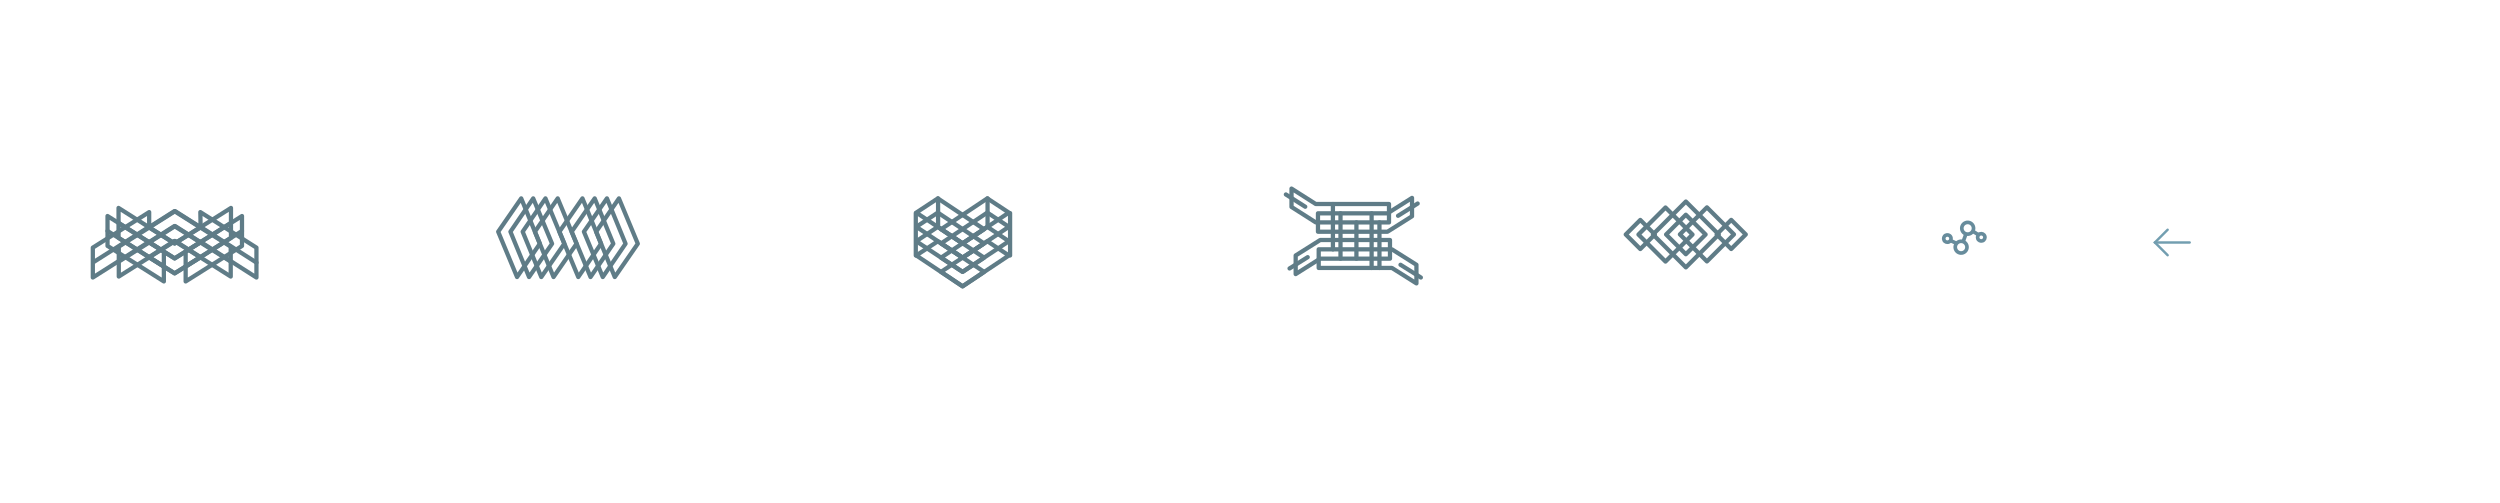
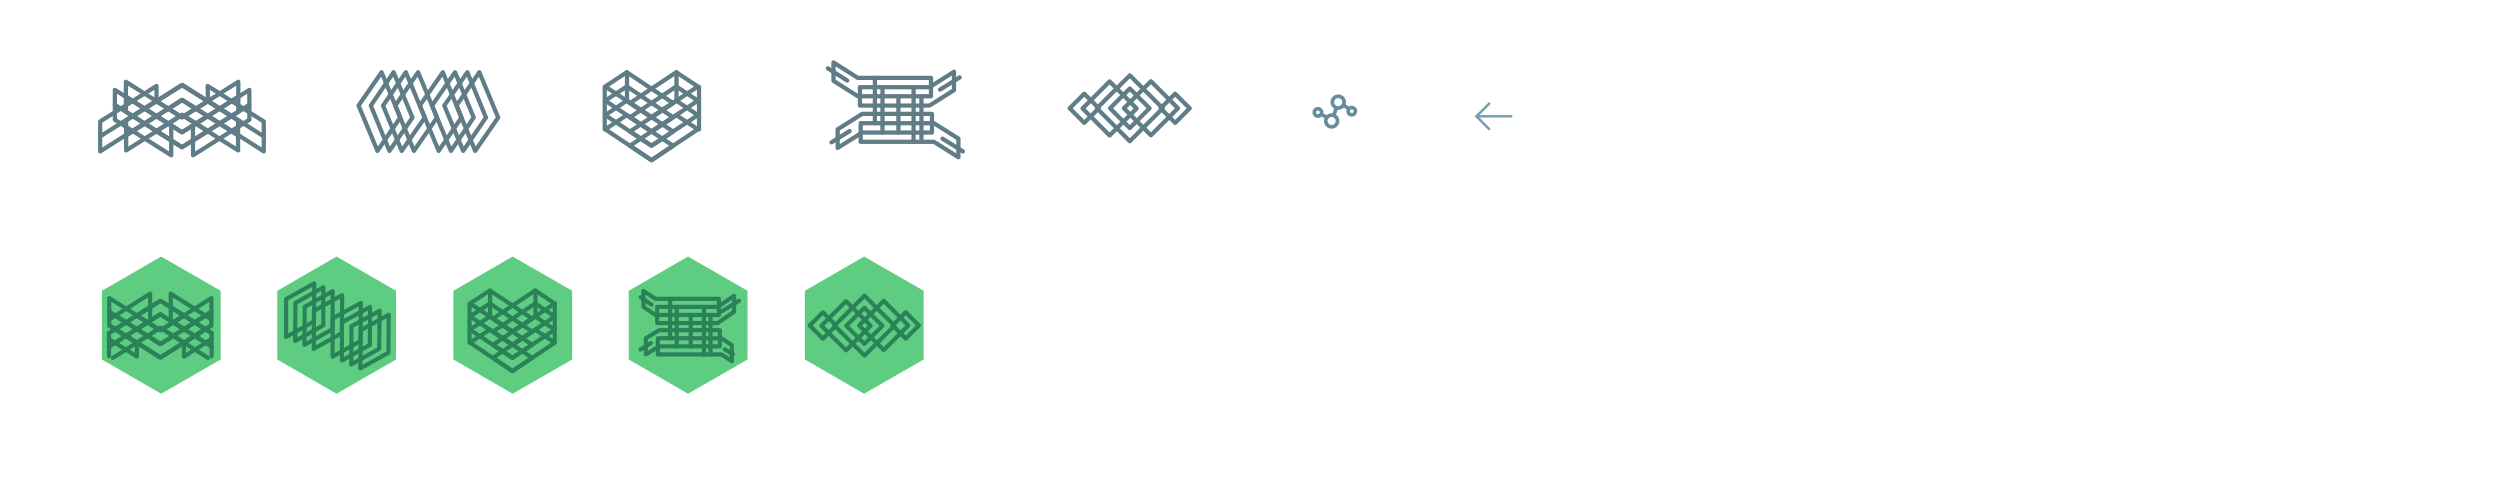
- <svg xmlns="http://www.w3.org/2000/svg" version="1.1" id="svgs" x="0px" y="0px" width="1020.7px" height="205px" viewBox="0 0 1020.7 205" style="enable-background:new 0 0 1020.7 205;" xml:space="preserve">
+ <svg xmlns="http://www.w3.org/2000/svg" version="1.1" id="svgs" x="0px" y="0px" viewBox="0 0 1020.7 205" style="enable-background:new 0 0 1020.7 205;" xml:space="preserve">
  <style type="text/css">
	.st0{fill:none;stroke:#5F7C87;stroke-width:1.743;stroke-linecap:round;stroke-linejoin:round;stroke-miterlimit:10;}
	.st1{fill:none;stroke:#678C9C;stroke-width:1.5;stroke-miterlimit:10;}
	.st2{fill:none;stroke:#729EB0;stroke-linecap:round;stroke-miterlimit:10;}
+ 	.st3{fill:#5ECC81;stroke:#5ECC81;stroke-width:2;stroke-miterlimit:10;}
+ 	.st4{fill:none;stroke:#2B8258;stroke-width:1.704;stroke-linecap:round;stroke-linejoin:round;stroke-miterlimit:10;}
</style>
-   <g id="load-balancer">
-     <polyline class="st0" points="48.4,91 71.3,105.5 81.8,99  " />
-     <polyline class="st0" points="81.8,105.1 71.3,111.6 48.4,97.1 48.4,84.9 71.3,99.4 81.8,92.9  " />
-     <line class="st0" x1="43.9" y1="94.3" x2="66.9" y2="108.8" />
-     <polygon class="st0" points="43.9,88.2 66.9,102.7 66.9,114.9 43.9,100.4  " />
-     <line class="st0" x1="81.8" y1="92.6" x2="104.7" y2="107.2" />
-     <polyline class="st0" points="81.8,98.7 104.7,113.3 104.7,101.1 81.8,86.6 81.9,92.8 71.5,86.2 48.5,100.7 48.5,112.9 71.5,98.4    81.9,105  " />
-     <polyline class="st0" points="94.2,106.8 71.2,92.3 60.8,98.9  " />
-     <polyline class="st0" points="60.8,92.8 71.2,86.2 94.2,100.7 94.2,112.9 71.2,98.4 60.8,105  " />
-     <polyline class="st0" points="94.3,91 71.3,105.5 60.9,99  " />
-     <polyline class="st0" points="60.9,105.1 71.3,111.6 94.3,97.1 94.3,84.9 71.3,99.4 60.9,92.9  " />
-     <line class="st0" x1="98.8" y1="94.3" x2="75.8" y2="108.8" />
-     <polygon class="st0" points="98.8,88.2 75.8,102.7 75.8,114.9 98.8,100.4  " />
-     <polyline class="st0" points="60.9,98.7 37.9,113.3 37.9,101.1 60.9,86.6 60.9,92.6 37.9,107.2  " />
-     <polyline class="st0" points="48.5,106.8 71.5,92.3 81.9,98.9  " />
-   </g>
-   <g id="router">
-     <polygon class="st0" points="529,111.9 539,105.6 567.5,105.6 567.5,98 539,98 529,104.3  " />
-     <polygon class="st0" points="578.3,115.7 568.3,109.4 538.4,109.4 538.4,101.8 568.3,101.8 578.3,108.1  " />
-     <polygon class="st0" points="576.5,80.8 566.5,87.1 538.1,87.1 538.1,94.6 566.5,94.6 576.5,88.3  " />
-     <polygon class="st0" points="527.3,77 537.2,83.3 567.1,83.3 567.1,90.8 537.2,90.8 527.3,84.5  " />
-     <line class="st0" x1="544.2" y1="83.3" x2="544.2" y2="101.8" />
-     <line class="st0" x1="560" y1="87.1" x2="560" y2="109.4" />
-     <line class="st0" x1="547.3" y1="87.1" x2="547.3" y2="105.6" />
-     <line class="st0" x1="563.2" y1="90.8" x2="563.2" y2="109.4" />
-     <line class="st0" x1="553.8" y1="90.8" x2="553.8" y2="105.6" />
-     <line class="st0" x1="570.8" y1="88.1" x2="578.8" y2="83.1" />
-     <line class="st0" x1="526.5" y1="109.6" x2="533.9" y2="105" />
-     <line class="st0" x1="571.8" y1="108.1" x2="580.1" y2="113.3" />
-     <line class="st0" x1="525" y1="79.4" x2="532.9" y2="84.4" />
+   <g id="mesh">
+     <polygon class="st0" points="342,60.4 352,54.1 380.5,54.1 380.5,46.5 352,46.5 342,52.8  " />
+     <polygon class="st0" points="391.3,64.2 381.3,57.9 351.4,57.9 351.4,50.3 381.3,50.3 391.3,56.6  " />
+     <polygon class="st0" points="389.5,29.3 379.5,35.6 351.1,35.6 351.1,43.1 379.5,43.1 389.5,36.8  " />
+     <polygon class="st0" points="340.3,25.5 350.2,31.8 380.1,31.8 380.1,39.3 350.2,39.3 340.3,33  " />
+     <line class="st0" x1="357.2" y1="31.8" x2="357.2" y2="50.3" />
+     <line class="st0" x1="373" y1="35.6" x2="373" y2="57.9" />
+     <line class="st0" x1="360.3" y1="35.6" x2="360.3" y2="54.1" />
+     <line class="st0" x1="376.2" y1="39.3" x2="376.2" y2="57.9" />
+     <line class="st0" x1="366.8" y1="39.3" x2="366.8" y2="54.1" />
+     <line class="st0" x1="383.8" y1="36.6" x2="391.8" y2="31.6" />
+     <line class="st0" x1="339.5" y1="58.1" x2="346.9" y2="53.5" />
+     <line class="st0" x1="384.8" y1="56.6" x2="393.1" y2="61.8" />
+     <line class="st0" x1="338" y1="27.9" x2="345.9" y2="32.9" />
  </g>
  <g id="logger">
-     <polygon class="st0" points="226,113.1 218.4,94.6 227.7,81 235.4,99.5  " />
-     <polygon class="st0" points="221,113.1 213.4,94.6 222.7,81 230.4,99.5  " />
-     <polygon class="st0" points="216,113.1 208.4,94.6 217.7,81 225.4,99.5  " />
-     <polygon class="st0" points="211.1,113.1 203.4,94.6 212.8,81 220.4,99.5  " />
-     <polygon class="st0" points="251,113.1 243.4,94.6 252.7,81 260.4,99.5  " />
-     <polygon class="st0" points="246.1,113.1 238.4,94.6 247.8,81 255.4,99.5  " />
-     <polygon class="st0" points="241.1,113.1 233.4,94.6 242.8,81 250.4,99.5  " />
-     <polygon class="st0" points="236.1,113.1 228.4,94.6 237.8,81 245.4,99.5  " />
+     <polygon class="st0" points="169,61.6 161.4,43.1 170.7,29.5 178.4,48  " />
+     <polygon class="st0" points="164,61.6 156.4,43.1 165.7,29.5 173.4,48  " />
+     <polygon class="st0" points="159,61.6 151.4,43.1 160.7,29.5 168.4,48  " />
+     <polygon class="st0" points="154.1,61.6 146.4,43.1 155.8,29.5 163.4,48  " />
+     <polygon class="st0" points="194,61.6 186.4,43.1 195.7,29.5 203.4,48  " />
+     <polygon class="st0" points="189.1,61.6 181.4,43.1 190.8,29.5 198.4,48  " />
+     <polygon class="st0" points="184.1,61.6 176.4,43.1 185.8,29.5 193.4,48  " />
+     <polygon class="st0" points="179.1,61.6 171.4,43.1 180.8,29.5 188.4,48  " />
  </g>
-   <g id="health-monitor">
-     <polygon class="st0" points="374.1,86.8 382.9,81 401.8,93.6 393,99.4  " />
-     <polygon class="st0" points="374.1,92.6 382.9,86.8 401.8,99.4 393,105.2  " />
-     <polygon class="st0" points="374.1,98.5 382.9,92.6 401.8,105.2 393,111  " />
-     <polygon class="st0" points="411.9,86.8 403.1,81 384.2,93.6 393,99.4  " />
-     <polygon class="st0" points="411.9,92.6 403.1,86.8 384.2,99.4 393,105.2  " />
-     <polygon class="st0" points="411.9,98.5 403.1,92.6 384.2,105.2 393,111  " />
-     <polygon class="st0" points="374.1,104.3 382.9,98.5 401.8,111 393,116.9  " />
-     <polygon class="st0" points="411.9,104.3 403.1,98.5 384.2,111 393,116.9  " />
-     <line class="st0" x1="403.2" y1="92.6" x2="403.2" y2="81" />
-     <line class="st0" x1="412.4" y1="104.3" x2="412.4" y2="87" />
-     <line class="st0" x1="373.9" y1="104.3" x2="373.9" y2="87" />
-     <line class="st0" x1="383" y1="92.6" x2="383" y2="81" />
+   <g id="monitor">
+     <polygon class="st0" points="247.1,35.3 255.9,29.5 274.8,42.1 266,47.9  " />
+     <polygon class="st0" points="247.1,41.1 255.9,35.3 274.8,47.9 266,53.7  " />
+     <polygon class="st0" points="247.1,47 255.9,41.1 274.8,53.7 266,59.5  " />
+     <polygon class="st0" points="284.9,35.3 276.1,29.5 257.2,42.1 266,47.9  " />
+     <polygon class="st0" points="284.9,41.1 276.1,35.3 257.2,47.9 266,53.7  " />
+     <polygon class="st0" points="284.9,47 276.1,41.1 257.2,53.7 266,59.5  " />
+     <polygon class="st0" points="247.1,52.8 255.9,47 274.8,59.5 266,65.4  " />
+     <polygon class="st0" points="284.9,52.8 276.1,47 257.2,59.5 266,65.4  " />
+     <line class="st0" x1="276.2" y1="41.1" x2="276.2" y2="29.5" />
+     <line class="st0" x1="285.4" y1="52.8" x2="285.4" y2="35.5" />
+     <line class="st0" x1="246.9" y1="52.8" x2="246.9" y2="35.5" />
+     <line class="st0" x1="256" y1="41.1" x2="256" y2="29.5" />
  </g>
-   <g id="glob-storage">
-     <rect x="678.8" y="86.2" transform="matrix(0.7071 -0.7071 0.7071 0.7071 133.9372 514.7511)" class="st0" width="19" height="19" />
-     <rect x="682.6" y="90" transform="matrix(0.7071 -0.7071 0.7071 0.7071 133.9306 514.7626)" class="st0" width="11.4" height="11.4" />
-     <rect x="689.1" y="87.9" transform="matrix(0.707 -0.7072 0.7072 0.707 136.5163 520.8838)" class="st0" width="15.6" height="15.6" />
-     <rect x="672.2" y="87.9" transform="matrix(0.7072 -0.707 0.707 0.7072 131.4281 508.8351)" class="st0" width="15.6" height="15.6" />
-     <rect x="702.6" y="91.5" transform="matrix(0.707 -0.7072 0.7072 0.707 139.4302 527.9078)" class="st0" width="8.4" height="8.4" />
-     <rect x="665.5" y="91.5" transform="matrix(0.7071 -0.7071 0.7071 0.7071 128.4855 501.6108)" class="st0" width="8.4" height="8.4" />
+   <g id="warehouse">
+     <rect x="451.8" y="34.7" transform="matrix(0.7071 -0.7071 0.7071 0.7071 103.8406 339.1441)" class="st0" width="19" height="19" />
+     <rect x="455.6" y="38.5" transform="matrix(0.7071 -0.7071 0.7071 0.7071 103.8305 339.1428)" class="st0" width="11.4" height="11.4" />
+     <rect x="462.1" y="36.4" transform="matrix(0.707 -0.7072 0.7072 0.707 106.4216 345.2686)" class="st0" width="15.6" height="15.6" />
+     <rect x="445.2" y="36.5" transform="matrix(0.7072 -0.707 0.707 0.7072 101.3414 333.2205)" class="st0" width="15.6" height="15.6" />
+     <rect x="475.6" y="40" transform="matrix(0.707 -0.7072 0.7072 0.707 109.31 352.2859)" class="st0" width="8.4" height="8.4" />
+     <rect x="438.5" y="40" transform="matrix(0.7071 -0.7071 0.7071 0.7071 98.3834 325.9927)" class="st0" width="8.4" height="8.4" />
+   </g>
+   <g id="pusher">
+     <polyline class="st0" points="51.4,39.5 74.3,54 84.8,47.5  " />
+     <polyline class="st0" points="84.8,53.6 74.3,60.1 51.4,45.6 51.4,33.4 74.3,47.9 84.8,41.4  " />
+     <line class="st0" x1="46.9" y1="42.8" x2="69.9" y2="57.3" />
+     <polygon class="st0" points="46.9,36.7 69.9,51.2 69.9,63.4 46.9,48.9  " />
+     <line class="st0" x1="84.8" y1="41.1" x2="107.7" y2="55.7" />
+     <polyline class="st0" points="84.8,47.2 107.7,61.8 107.7,49.6 84.8,35.1 84.9,41.3 74.5,34.7 51.5,49.2 51.5,61.4 74.5,46.9    84.9,53.5  " />
+     <polyline class="st0" points="97.2,55.3 74.2,40.8 63.8,47.4  " />
+     <polyline class="st0" points="63.8,41.3 74.2,34.7 97.2,49.2 97.2,61.4 74.2,46.9 63.8,53.5  " />
+     <polyline class="st0" points="97.3,39.5 74.3,54 63.9,47.5  " />
+     <polyline class="st0" points="63.9,53.6 74.3,60.1 97.3,45.6 97.3,33.4 74.3,47.9 63.9,41.4  " />
+     <line class="st0" x1="101.8" y1="42.8" x2="78.8" y2="57.3" />
+     <polygon class="st0" points="101.8,36.7 78.8,51.2 78.8,63.4 101.8,48.9  " />
+     <polyline class="st0" points="63.9,47.2 40.9,61.8 40.9,49.6 63.9,35.1 63.9,41.1 40.9,55.7  " />
+     <polyline class="st0" points="51.5,55.3 74.5,40.8 84.9,47.4  " />
  </g>
  <g id="admin">
-     <ellipse transform="matrix(0.9413 -0.3375 0.3375 0.9413 12.9302 276.1648)" class="st1" cx="800.7" cy="100.9" rx="2.4" ry="2.4" />
-     <ellipse transform="matrix(0.9412 -0.3377 0.3377 0.9412 15.7263 276.7833)" class="st1" cx="803.4" cy="93.2" rx="2.4" ry="2.4" />
-     <ellipse transform="matrix(0.9413 -0.3376 0.3376 0.9413 14.7768 278.7729)" class="st1" cx="808.9" cy="96.9" rx="1.5" ry="1.5" />
-     <line class="st1" x1="801.5" y1="98.7" x2="802.7" y2="95.4" />
-     <line class="st1" x1="807.8" y1="95.9" x2="805.6" y2="94.5" />
-     <ellipse transform="matrix(0.8869 -0.4619 0.4619 0.8869 44.9067 378.2749)" class="st1" cx="795.1" cy="97.4" rx="1.5" ry="1.5" />
-     <line class="st1" x1="796.3" y1="98.2" x2="798.7" y2="99.3" />
+     <ellipse transform="matrix(0.9413 -0.3375 0.3375 0.9413 15.2265 186.3964)" class="st1" cx="543.7" cy="49.4" rx="2.4" ry="2.4" />
+     <ellipse transform="matrix(0.9412 -0.3377 0.3377 0.9412 18.0182 186.9649)" class="st1" cx="546.4" cy="41.7" rx="2.4" ry="2.4" />
+     <ellipse transform="matrix(0.9413 -0.3376 0.3376 0.9413 17.0745 188.9877)" class="st1" cx="551.9" cy="45.4" rx="1.5" ry="1.5" />
+     <line class="st1" x1="544.5" y1="47.2" x2="545.7" y2="43.9" />
+     <line class="st1" x1="550.8" y1="44.4" x2="548.6" y2="43" />
+     <ellipse transform="matrix(0.8869 -0.4619 0.4619 0.8869 39.6385 253.7321)" class="st1" cx="538.1" cy="45.9" rx="1.5" ry="1.5" />
+     <line class="st1" x1="539.3" y1="46.7" x2="541.7" y2="47.8" />
  </g>
  <g id="back-arrow">
-     <polyline class="st2" points="885,104.2 879.8,99 885,93.8  " />
-     <line class="st2" x1="879.8" y1="99" x2="894" y2="99" />
+     <polyline class="st2" points="608,52.7 602.8,47.5 608,42.3  " />
+     <line class="st2" x1="602.8" y1="47.5" x2="617" y2="47.5" />
+   </g>
+   <g id="hex-warehouse">
+     <polygon id="_x3E_bg_3_" class="st3" points="376.1,146.2 352.8,159.6 329.6,146.2 329.6,119.3 352.8,105.9 376.1,119.3  " />
+     <rect x="344.3" y="124.3" transform="matrix(0.7071 -0.7071 0.7071 0.7071 9.3691 288.5079)" class="st4" width="17.3" height="17.3" />
+     <rect x="347.7" y="127.8" transform="matrix(0.7071 -0.7071 0.7071 0.7071 9.3173 288.5218)" class="st4" width="10.4" height="10.4" />
+     <rect x="353.7" y="125.8" transform="matrix(0.707 -0.7072 0.7072 0.707 11.7288 294.0703)" class="st4" width="14.2" height="14.2" />
+     <rect x="338.3" y="125.9" transform="matrix(0.7072 -0.707 0.707 0.7072 7.1164 283.1394)" class="st4" width="14.2" height="14.2" />
+     <rect x="366" y="129.1" transform="matrix(0.707 -0.7072 0.7072 0.707 14.3517 300.4321)" class="st4" width="7.6" height="7.6" />
+     <rect x="332.2" y="129.1" transform="matrix(0.7071 -0.7071 0.7071 0.7071 4.4003 276.4973)" class="st4" width="7.6" height="7.6" />
+   </g>
+   <g id="hex-mesh">
+     <polygon id="_x3E_bg_4_" class="st3" points="304.2,146.2 280.9,159.6 257.7,146.2 257.7,119.3 280.9,105.9 304.2,119.3  " />
+     <polygon class="st4" points="263.7,144.7 269.1,141.4 293.9,141.4 293.9,134.8 269.1,134.8 263.7,138.1  " />
+     <polygon class="st4" points="298.8,147.5 294.6,144.7 268.6,144.7 268.6,138.1 294.6,138.1 298.8,140.9  " />
+     <polygon class="st4" points="299.7,120.8 293,125.3 268.3,125.3 268.3,131.9 293,131.9 299.7,127.3  " />
+     <polygon class="st4" points="262.7,118.8 267.6,122 293.5,122 293.5,128.6 267.6,128.6 262.7,125.3  " />
+     <line class="st4" x1="273.6" y1="122" x2="273.6" y2="138.1" />
+     <line class="st4" x1="287.4" y1="125.3" x2="287.4" y2="144.7" />
+     <line class="st4" x1="276.3" y1="125.3" x2="276.3" y2="141.4" />
+     <line class="st4" x1="290.1" y1="128.6" x2="290.1" y2="144.7" />
+     <line class="st4" x1="282" y1="128.6" x2="282" y2="141.4" />
+     <line class="st4" x1="294.7" y1="127.1" x2="301.7" y2="122.8" />
+     <line class="st4" x1="261.5" y1="142.7" x2="265.7" y2="140.1" />
+     <line class="st4" x1="295.9" y1="142.6" x2="299.2" y2="144.7" />
+     <line class="st4" x1="261.6" y1="121.4" x2="266" y2="124.4" />
+   </g>
+   <g id="hex-monitor">
+     <polygon id="_x3E_bg_5_" class="st3" points="232.6,146.2 209.3,159.6 186.1,146.2 186.1,119.3 209.3,105.9 232.6,119.3  " />
+     <polygon class="st4" points="191.9,123.9 200,118.6 217.3,130.1 209.2,135.4  " />
+     <polygon class="st4" points="191.9,129.2 200,123.9 217.3,135.4 209.2,140.8  " />
+     <polygon class="st4" points="191.9,134.6 200,129.2 217.3,140.8 209.2,146.1  " />
+     <polygon class="st4" points="226.5,123.9 218.5,118.6 201.2,130.1 209.2,135.4  " />
+     <line class="st4" x1="226.5" y1="139.7" x2="226.5" y2="123.9" />
+     <polygon class="st4" points="226.5,129.2 218.5,123.9 201.2,135.4 209.2,140.8  " />
+     <polygon class="st4" points="226.5,134.6 218.5,129.2 201.2,140.8 209.2,146.1  " />
+     <polygon class="st4" points="191.9,139.9 200,134.6 217.3,146.1 209.2,151.5  " />
+     <polygon class="st4" points="226.5,139.9 218.5,134.6 201.2,146.1 209.2,151.5  " />
+     <line class="st4" x1="218.6" y1="129.2" x2="218.6" y2="118.6" />
+     <line class="st4" x1="191.7" y1="139.9" x2="191.7" y2="124.1" />
+     <line class="st4" x1="200.1" y1="129.2" x2="200.1" y2="118.6" />
+   </g>
+   <g id="hex-logger">
+     <polygon id="_x3E_bg_6_" class="st3" points="160.7,146.2 137.4,159.6 114.2,146.2 114.2,119.3 137.4,105.9 160.7,119.3  " />
+     <polygon class="st4" points="128.1,142.4 128.2,126.9 139.7,120.5 139.6,136  " />
+     <polygon class="st4" points="124.3,140.8 124.4,125.3 135.8,118.9 135.8,134.4  " />
+     <polygon class="st4" points="120.5,139.2 120.6,123.7 132,117.3 132,132.8  " />
+     <polygon class="st4" points="116.8,137.6 116.8,122.1 128.3,115.7 128.2,131.2  " />
+     <polygon class="st4" points="147.1,150.4 147.3,134.8 158.7,128.5 158.6,144  " />
+     <polygon class="st4" points="143.4,148.8 143.5,133.2 155,126.9 154.8,142.4  " />
+     <polygon class="st4" points="139.6,147.2 139.6,131.6 151.1,125.3 151,140.8  " />
+     <polygon class="st4" points="135.8,145.6 135.8,130 147.3,123.7 147.2,139.2  " />
+   </g>
+   <g id="hex-pusher">
+     <polygon id="_x3E_bg_7_" class="st3" points="89.1,146.2 65.8,159.6 42.6,146.2 42.6,119.3 65.8,105.9 89.1,119.3  " />
+     <path class="st4" d="M83.2,133.4" />
+     <line class="st4" x1="86.4" y1="141.5" x2="65.6" y2="128.4" />
+     <line class="st4" x1="84.9" y1="146.1" x2="65.6" y2="133.9" />
+     <polyline class="st4" points="65.6,122.9 86.4,136 86.4,138.6 86.4,145.4  " />
+     <line class="st4" x1="86.4" y1="136" x2="69.7" y2="125.4" />
+     <polyline class="st4" points="86.4,141.5 69.7,130.9 69.7,119.9 86.3,130.4  " />
+     <polyline class="st4" points="65.5,145.9 86.3,132.7 86.3,121.7 65.5,134.8  " />
+     <line class="st4" x1="65.7" y1="140.4" x2="75.2" y2="134.4" />
+     <line class="st4" x1="65.7" y1="134.8" x2="75.2" y2="128.9" />
+     <line class="st4" x1="75.2" y1="139.9" x2="65.7" y2="145.9" />
+     <line class="st4" x1="65.6" y1="128.4" x2="75.1" y2="134.4" />
+     <line class="st4" x1="65.6" y1="133.9" x2="75.1" y2="139.9" />
+     <line class="st4" x1="75.1" y1="128.8" x2="65.6" y2="122.9" />
+     <line class="st4" x1="86.3" y1="127.2" x2="65.5" y2="140.4" />
+     <line class="st4" x1="75.1" y1="134.5" x2="86.3" y2="127.4" />
+     <polyline class="st4" points="86.4,138.4 75.1,145.6 75.1,140.1 86.3,133  " />
+     <path class="st4" d="M86.4,138.6" />
+     <path class="st4" d="M47.7,133.4" />
+     <line class="st4" x1="44.5" y1="141.5" x2="65.3" y2="128.4" />
+     <line class="st4" x1="46.1" y1="146.1" x2="65.3" y2="133.9" />
+     <polyline class="st4" points="65.3,122.9 44.5,136 44.5,138.6 44.5,145.4  " />
+     <line class="st4" x1="44.5" y1="136" x2="61.3" y2="125.4" />
+     <polyline class="st4" points="44.5,141.5 61.3,130.9 61.3,119.9 44.6,130.4  " />
+     <polyline class="st4" points="65.5,145.9 44.6,132.7 44.6,121.7 65.5,134.8  " />
+     <line class="st4" x1="65.2" y1="140.4" x2="55.8" y2="134.4" />
+     <line class="st4" x1="65.2" y1="134.8" x2="55.8" y2="128.9" />
+     <line class="st4" x1="55.8" y1="139.9" x2="65.2" y2="145.9" />
+     <line class="st4" x1="65.3" y1="128.4" x2="55.9" y2="134.4" />
+     <line class="st4" x1="65.3" y1="133.9" x2="55.9" y2="139.9" />
+     <line class="st4" x1="55.9" y1="128.8" x2="65.3" y2="122.9" />
+     <line class="st4" x1="44.6" y1="127.2" x2="65.5" y2="140.4" />
+     <line class="st4" x1="55.9" y1="134.5" x2="44.6" y2="127.4" />
+     <polyline class="st4" points="44.5,138.4 55.9,145.6 55.9,140.1 44.6,133  " />
+     <path class="st4" d="M44.5,138.6" />
+     <path class="st4" d="M44.5,138.6" />
  </g>
</svg>
